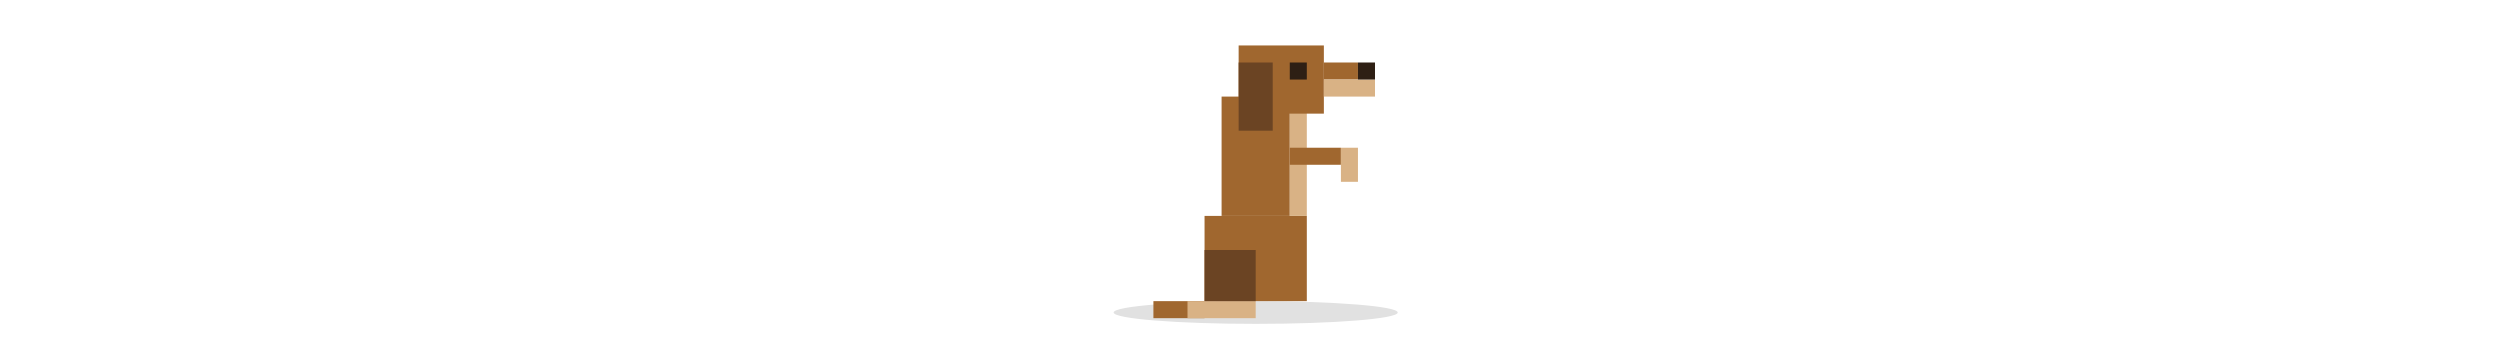
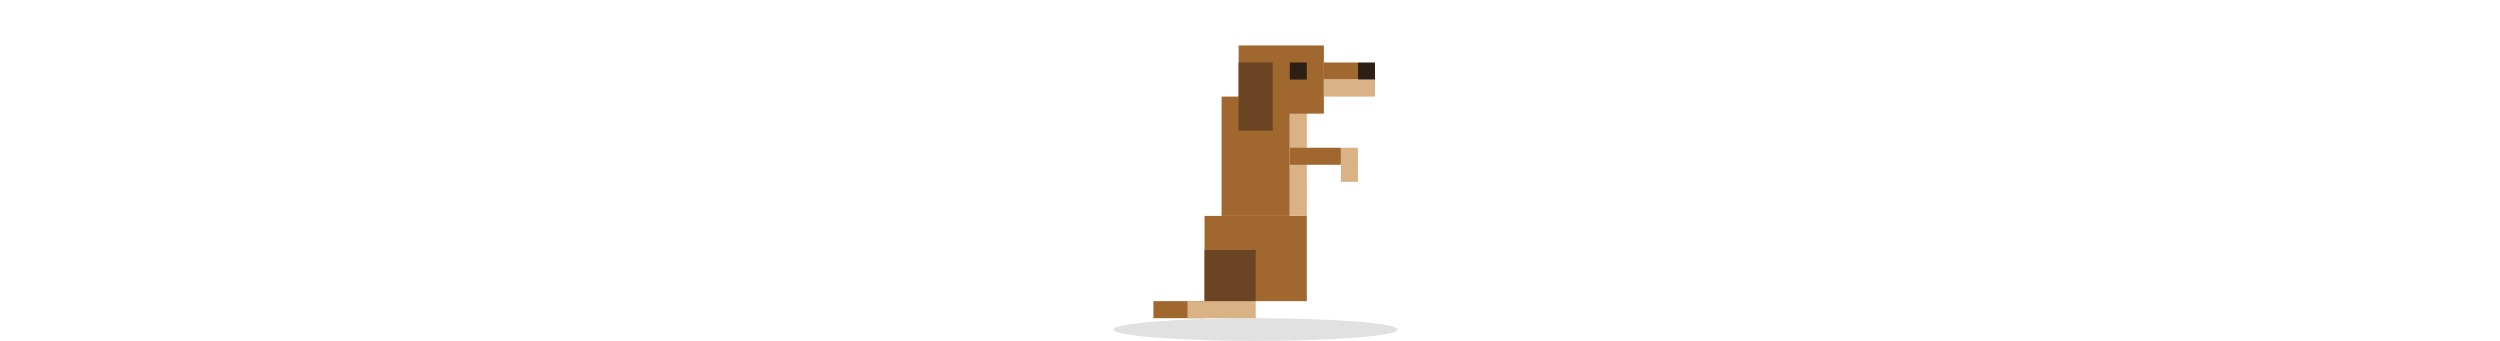
<svg xmlns="http://www.w3.org/2000/svg" viewBox="0 0 880 120" width="100%" height="100%">
  <g transform="translate(400, 10)">
-     <ellipse cx="42" cy="100" rx="50" ry="4" fill="#000000" opacity="0.12" />
+     <ellipse cx="42" cy="106" rx="50" ry="4" fill="#000000" opacity="0.12" />
    <g>
      <animate attributeName="opacity" values="1;0;1" keyTimes="0;0.5;1" dur="0.4s" calcMode="discrete" repeatCount="indefinite" />
      <rect x="6" y="96" width="18" height="6" fill="#A0672F" />
    </g>
    <g opacity="0">
      <animate attributeName="opacity" values="0;1;0" keyTimes="0;0.5;1" dur="0.4s" calcMode="discrete" repeatCount="indefinite" />
      <rect x="0" y="90" width="18" height="6" fill="#A0672F" />
    </g>
    <rect x="18" y="96" width="24" height="6" fill="#D9B285" />
    <rect x="24" y="66" width="36" height="30" fill="#A0672F" />
    <rect x="24" y="78" width="18" height="18" fill="#6B4423" />
    <rect x="30" y="24" width="24" height="42" fill="#A0672F" />
    <rect x="54" y="24" width="6" height="42" fill="#D9B285" />
    <rect x="36" y="6" width="30" height="24" fill="#A0672F" />
    <rect x="36" y="12" width="12" height="24" fill="#6B4423" />
    <rect x="66" y="12" width="12" height="6" fill="#A0672F" />
    <rect x="66" y="18" width="18" height="6" fill="#D9B285" />
    <rect x="78" y="12" width="6" height="6" fill="#2E1F14" />
    <rect x="54" y="12" width="6" height="6" fill="#2E1F14" />
    <g>
      <animateTransform attributeName="transform" type="translate" values="0 0; 0 -6; 0 0" keyTimes="0;0.5;1" dur="0.4s" calcMode="discrete" repeatCount="indefinite" />
      <rect x="54" y="42" width="18" height="6" fill="#A0672F" />
      <rect x="72" y="42" width="6" height="12" fill="#D9B285" />
    </g>
  </g>
</svg>
